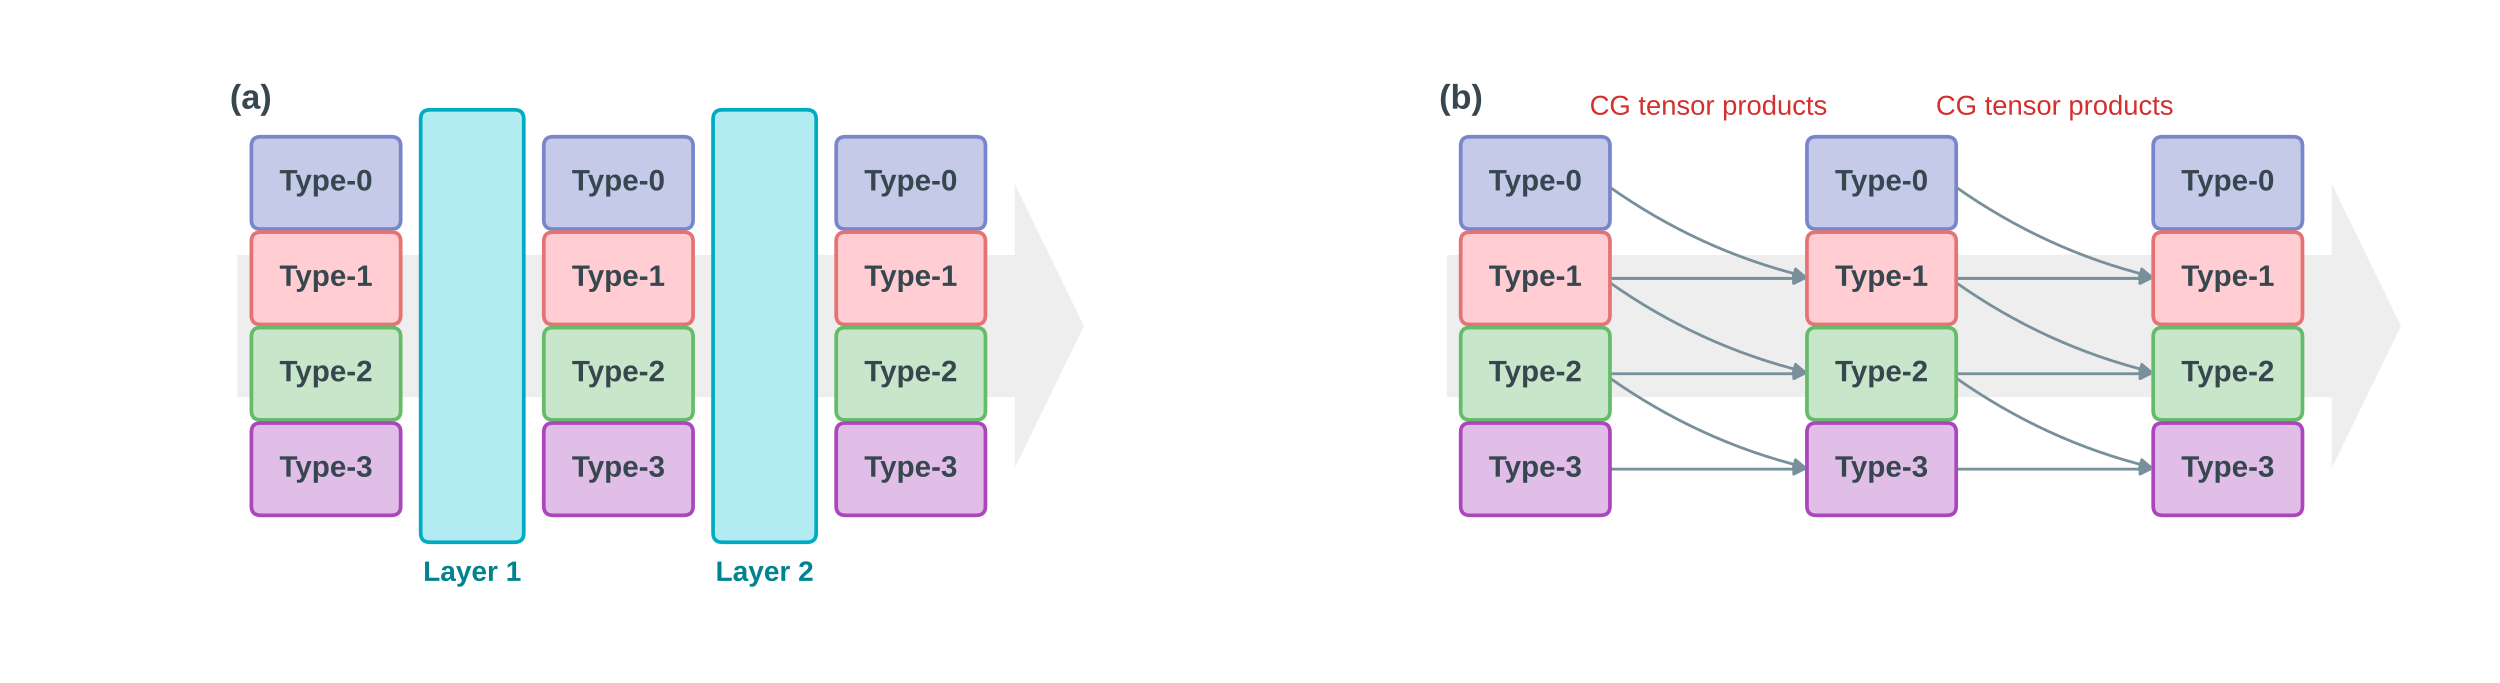
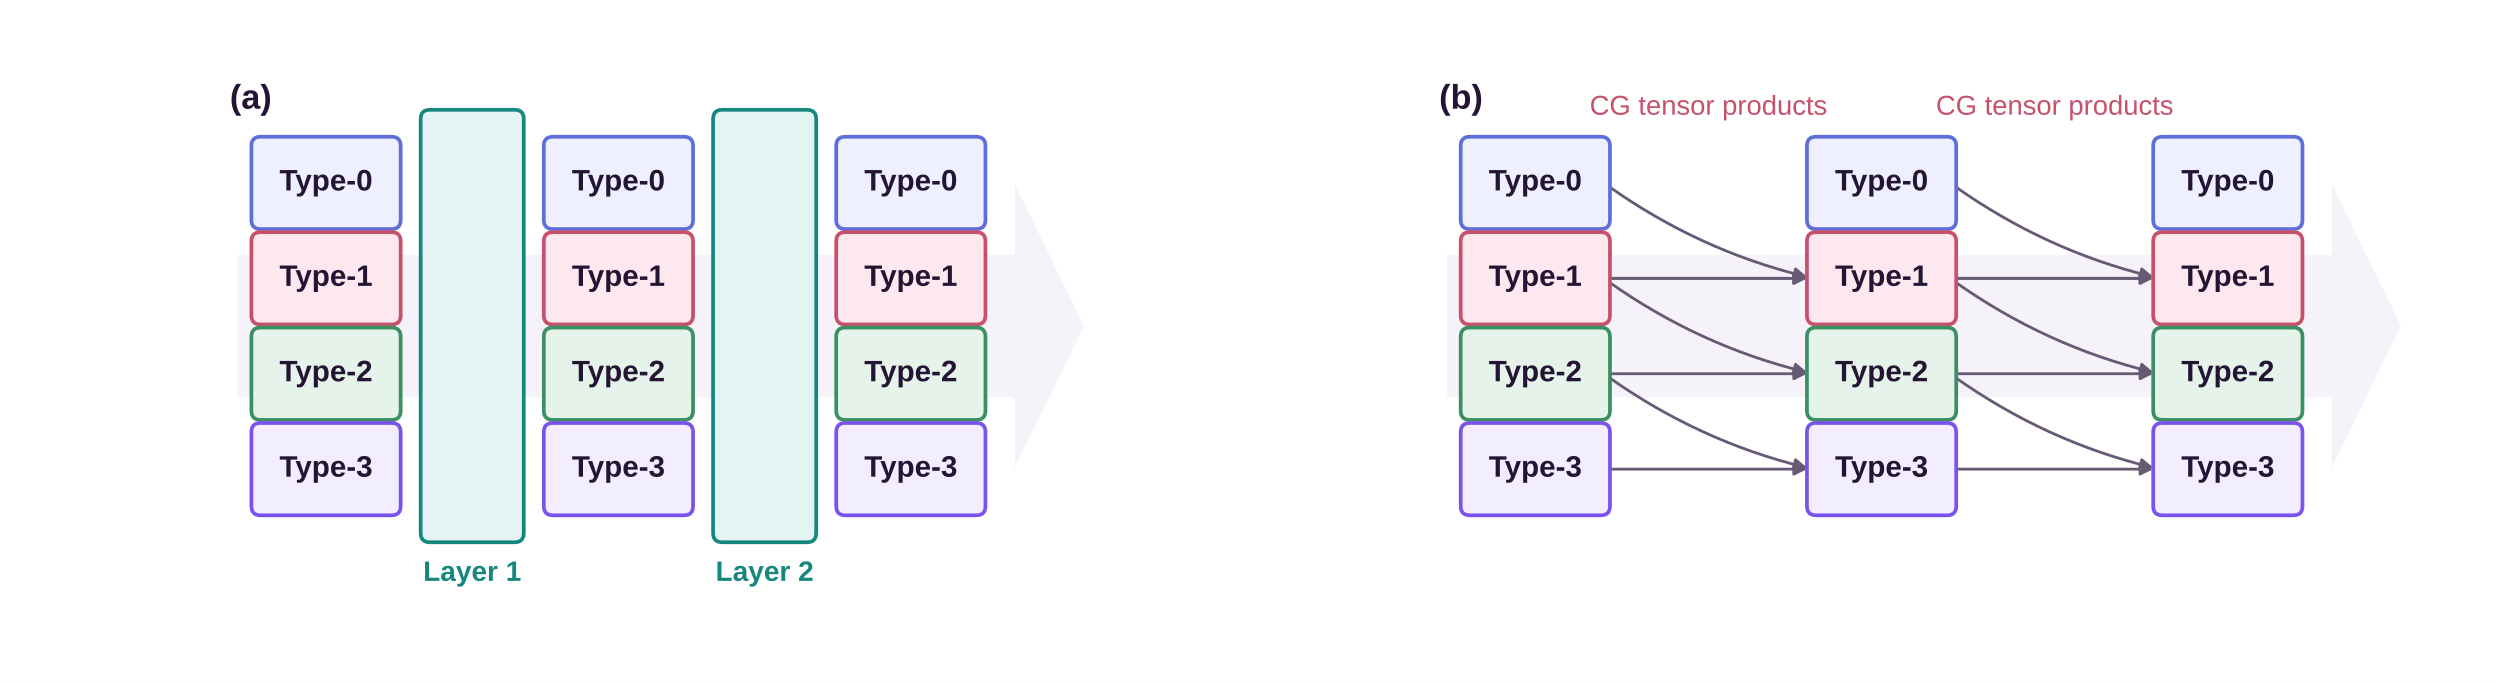
<svg xmlns="http://www.w3.org/2000/svg" width="802.8pt" height="219.272pt" viewBox="0 0 802.8 219.272" version="1.1">
  <defs>
    <style type="text/css">*{stroke-linejoin: round; stroke-linecap: butt}</style>
  </defs>
  <g id="figure_1">
    <g id="patch_1">
      <path d="M 0 219.272  L 802.8 219.272  L 802.8 0  L 0 0  z " style="fill: #ffffff" />
    </g>
    <g id="axes_1">
      <g id="patch_2">
-         <path d="M 76.279 127.525  L 325.84 127.525  L 325.84 150.356  L 348.078 104.694  L 325.84 59.032  L 325.84 81.863  L 76.279 81.863  z " clip-path="url(#pf24974227b)" style="fill: #eeeeee" />
+         <path d="M 76.279 127.525  L 325.84 127.525  L 325.84 150.356  L 348.078 104.694  L 325.84 59.032  L 325.84 81.863  L 76.279 81.863  z " clip-path="url(#p11ed052fe6)" style="fill: #f6f2fa" />
      </g>
      <g id="patch_3">
-         <path d="M 138.051 174.127  L 165.231 174.127  Q 168.196 174.127 168.196 171.161  L 168.196 38.227  Q 168.196 35.262 165.231 35.262  L 138.051 35.262  Q 135.086 35.262 135.086 38.227  L 135.086 171.161  Q 135.086 174.127 138.051 174.127  z " clip-path="url(#pf24974227b)" style="fill: #b2ebf2; stroke: #00acc1; stroke-width: 1.2; stroke-linejoin: miter" />
+         <path d="M 138.051 174.127  L 165.231 174.127  Q 168.196 174.127 168.196 171.161  L 168.196 38.227  Q 168.196 35.262 165.231 35.262  L 138.051 35.262  Q 135.086 35.262 135.086 38.227  L 135.086 171.161  Q 135.086 174.127 138.051 174.127  z " clip-path="url(#p11ed052fe6)" style="fill: #e4f4f2; stroke: #16877f; stroke-width: 1.2; stroke-linejoin: miter" />
      </g>
      <g id="patch_4">
-         <path d="M 231.946 174.127  L 259.126 174.127  Q 262.091 174.127 262.091 171.161  L 262.091 38.227  Q 262.091 35.262 259.126 35.262  L 231.946 35.262  Q 228.981 35.262 228.981 38.227  L 228.981 171.161  Q 228.981 174.127 231.946 174.127  z " clip-path="url(#pf24974227b)" style="fill: #b2ebf2; stroke: #00acc1; stroke-width: 1.2; stroke-linejoin: miter" />
+         <path d="M 231.946 174.127  L 259.126 174.127  Q 262.091 174.127 262.091 171.161  L 262.091 38.227  Q 262.091 35.262 259.126 35.262  L 231.946 35.262  Q 228.981 35.262 228.981 38.227  L 228.981 171.161  Q 228.981 174.127 231.946 174.127  z " clip-path="url(#p11ed052fe6)" style="fill: #e4f4f2; stroke: #16877f; stroke-width: 1.2; stroke-linejoin: miter" />
      </g>
      <g id="patch_5">
-         <path d="M 83.692 73.561  L 125.697 73.561  Q 128.662 73.561 128.662 70.596  L 128.662 46.875  Q 128.662 43.91 125.697 43.91  L 83.692 43.91  Q 80.726 43.91 80.726 46.875  L 80.726 70.596  Q 80.726 73.561 83.692 73.561  z " clip-path="url(#pf24974227b)" style="fill: #c5cae9; stroke: #7986cb; stroke-width: 1.2; stroke-linejoin: miter" />
+         <path d="M 83.692 73.561  L 125.697 73.561  Q 128.662 73.561 128.662 70.596  L 128.662 46.875  Q 128.662 43.91 125.697 43.91  L 83.692 43.91  Q 80.726 43.91 80.726 46.875  L 80.726 70.596  Q 80.726 73.561 83.692 73.561  z " clip-path="url(#p11ed052fe6)" style="fill: #eef0ff; stroke: #5f6ed8; stroke-width: 1.2; stroke-linejoin: miter" />
      </g>
      <g id="patch_6">
-         <path d="M 83.692 104.2  L 125.697 104.2  Q 128.662 104.2 128.662 101.235  L 128.662 77.514  Q 128.662 74.549 125.697 74.549  L 83.692 74.549  Q 80.726 74.549 80.726 77.514  L 80.726 101.235  Q 80.726 104.2 83.692 104.2  z " clip-path="url(#pf24974227b)" style="fill: #ffcdd2; stroke: #e57373; stroke-width: 1.2; stroke-linejoin: miter" />
+         <path d="M 83.692 104.2  L 125.697 104.2  Q 128.662 104.2 128.662 101.235  L 128.662 77.514  Q 128.662 74.549 125.697 74.549  L 83.692 74.549  Q 80.726 74.549 80.726 77.514  L 80.726 101.235  Q 80.726 104.2 83.692 104.2  z " clip-path="url(#p11ed052fe6)" style="fill: #fce8ee; stroke: #c7506b; stroke-width: 1.2; stroke-linejoin: miter" />
      </g>
      <g id="patch_7">
-         <path d="M 83.692 134.839  L 125.697 134.839  Q 128.662 134.839 128.662 131.874  L 128.662 108.153  Q 128.662 105.188 125.697 105.188  L 83.692 105.188  Q 80.726 105.188 80.726 108.153  L 80.726 131.874  Q 80.726 134.839 83.692 134.839  z " clip-path="url(#pf24974227b)" style="fill: #c8e6c9; stroke: #66bb6a; stroke-width: 1.2; stroke-linejoin: miter" />
+         <path d="M 83.692 134.839  L 125.697 134.839  Q 128.662 134.839 128.662 131.874  L 128.662 108.153  Q 128.662 105.188 125.697 105.188  L 83.692 105.188  Q 80.726 105.188 80.726 108.153  L 80.726 131.874  Q 80.726 134.839 83.692 134.839  z " clip-path="url(#p11ed052fe6)" style="fill: #e5f3ea; stroke: #3c8f63; stroke-width: 1.2; stroke-linejoin: miter" />
      </g>
      <g id="patch_8">
-         <path d="M 83.692 165.478  L 125.697 165.478  Q 128.662 165.478 128.662 162.513  L 128.662 138.793  Q 128.662 135.828 125.697 135.828  L 83.692 135.828  Q 80.726 135.828 80.726 138.793  L 80.726 162.513  Q 80.726 165.478 83.692 165.478  z " clip-path="url(#pf24974227b)" style="fill: #e1bee7; stroke: #ab47bc; stroke-width: 1.2; stroke-linejoin: miter" />
+         <path d="M 83.692 165.478  L 125.697 165.478  Q 128.662 165.478 128.662 162.513  L 128.662 138.793  Q 128.662 135.828 125.697 135.828  L 83.692 135.828  Q 80.726 135.828 80.726 138.793  L 80.726 162.513  Q 80.726 165.478 83.692 165.478  z " clip-path="url(#p11ed052fe6)" style="fill: #f2edff; stroke: #7a53ec; stroke-width: 1.2; stroke-linejoin: miter" />
      </g>
      <g id="patch_9">
-         <path d="M 177.586 73.561  L 219.591 73.561  Q 222.556 73.561 222.556 70.596  L 222.556 46.875  Q 222.556 43.91 219.591 43.91  L 177.586 43.91  Q 174.621 43.91 174.621 46.875  L 174.621 70.596  Q 174.621 73.561 177.586 73.561  z " clip-path="url(#pf24974227b)" style="fill: #c5cae9; stroke: #7986cb; stroke-width: 1.2; stroke-linejoin: miter" />
+         <path d="M 177.586 73.561  L 219.591 73.561  Q 222.556 73.561 222.556 70.596  L 222.556 46.875  Q 222.556 43.91 219.591 43.91  L 177.586 43.91  Q 174.621 43.91 174.621 46.875  L 174.621 70.596  Q 174.621 73.561 177.586 73.561  z " clip-path="url(#p11ed052fe6)" style="fill: #eef0ff; stroke: #5f6ed8; stroke-width: 1.2; stroke-linejoin: miter" />
      </g>
      <g id="patch_10">
-         <path d="M 177.586 104.2  L 219.591 104.2  Q 222.556 104.2 222.556 101.235  L 222.556 77.514  Q 222.556 74.549 219.591 74.549  L 177.586 74.549  Q 174.621 74.549 174.621 77.514  L 174.621 101.235  Q 174.621 104.2 177.586 104.2  z " clip-path="url(#pf24974227b)" style="fill: #ffcdd2; stroke: #e57373; stroke-width: 1.2; stroke-linejoin: miter" />
+         <path d="M 177.586 104.2  L 219.591 104.2  Q 222.556 104.2 222.556 101.235  L 222.556 77.514  Q 222.556 74.549 219.591 74.549  L 177.586 74.549  Q 174.621 74.549 174.621 77.514  L 174.621 101.235  Q 174.621 104.2 177.586 104.2  z " clip-path="url(#p11ed052fe6)" style="fill: #fce8ee; stroke: #c7506b; stroke-width: 1.2; stroke-linejoin: miter" />
      </g>
      <g id="patch_11">
-         <path d="M 177.586 134.839  L 219.591 134.839  Q 222.556 134.839 222.556 131.874  L 222.556 108.153  Q 222.556 105.188 219.591 105.188  L 177.586 105.188  Q 174.621 105.188 174.621 108.153  L 174.621 131.874  Q 174.621 134.839 177.586 134.839  z " clip-path="url(#pf24974227b)" style="fill: #c8e6c9; stroke: #66bb6a; stroke-width: 1.2; stroke-linejoin: miter" />
+         <path d="M 177.586 134.839  L 219.591 134.839  Q 222.556 134.839 222.556 131.874  L 222.556 108.153  Q 222.556 105.188 219.591 105.188  L 177.586 105.188  Q 174.621 105.188 174.621 108.153  L 174.621 131.874  Q 174.621 134.839 177.586 134.839  z " clip-path="url(#p11ed052fe6)" style="fill: #e5f3ea; stroke: #3c8f63; stroke-width: 1.2; stroke-linejoin: miter" />
      </g>
      <g id="patch_12">
-         <path d="M 177.586 165.478  L 219.591 165.478  Q 222.556 165.478 222.556 162.513  L 222.556 138.793  Q 222.556 135.828 219.591 135.828  L 177.586 135.828  Q 174.621 135.828 174.621 138.793  L 174.621 162.513  Q 174.621 165.478 177.586 165.478  z " clip-path="url(#pf24974227b)" style="fill: #e1bee7; stroke: #ab47bc; stroke-width: 1.2; stroke-linejoin: miter" />
+         <path d="M 177.586 165.478  L 219.591 165.478  Q 222.556 165.478 222.556 162.513  L 222.556 138.793  Q 222.556 135.828 219.591 135.828  L 177.586 135.828  Q 174.621 135.828 174.621 138.793  L 174.621 162.513  Q 174.621 165.478 177.586 165.478  z " clip-path="url(#p11ed052fe6)" style="fill: #f2edff; stroke: #7a53ec; stroke-width: 1.2; stroke-linejoin: miter" />
      </g>
      <g id="patch_13">
-         <path d="M 271.48 73.561  L 313.485 73.561  Q 316.45 73.561 316.45 70.596  L 316.45 46.875  Q 316.45 43.91 313.485 43.91  L 271.48 43.91  Q 268.515 43.91 268.515 46.875  L 268.515 70.596  Q 268.515 73.561 271.48 73.561  z " clip-path="url(#pf24974227b)" style="fill: #c5cae9; stroke: #7986cb; stroke-width: 1.2; stroke-linejoin: miter" />
+         <path d="M 271.48 73.561  L 313.485 73.561  Q 316.45 73.561 316.45 70.596  L 316.45 46.875  Q 316.45 43.91 313.485 43.91  L 271.48 43.91  Q 268.515 43.91 268.515 46.875  L 268.515 70.596  Q 268.515 73.561 271.48 73.561  z " clip-path="url(#p11ed052fe6)" style="fill: #eef0ff; stroke: #5f6ed8; stroke-width: 1.2; stroke-linejoin: miter" />
      </g>
      <g id="patch_14">
-         <path d="M 271.48 104.2  L 313.485 104.2  Q 316.45 104.2 316.45 101.235  L 316.45 77.514  Q 316.45 74.549 313.485 74.549  L 271.48 74.549  Q 268.515 74.549 268.515 77.514  L 268.515 101.235  Q 268.515 104.2 271.48 104.2  z " clip-path="url(#pf24974227b)" style="fill: #ffcdd2; stroke: #e57373; stroke-width: 1.2; stroke-linejoin: miter" />
+         <path d="M 271.48 104.2  L 313.485 104.2  Q 316.45 104.2 316.45 101.235  L 316.45 77.514  Q 316.45 74.549 313.485 74.549  L 271.48 74.549  Q 268.515 74.549 268.515 77.514  L 268.515 101.235  Q 268.515 104.2 271.48 104.2  z " clip-path="url(#p11ed052fe6)" style="fill: #fce8ee; stroke: #c7506b; stroke-width: 1.2; stroke-linejoin: miter" />
      </g>
      <g id="patch_15">
-         <path d="M 271.48 134.839  L 313.485 134.839  Q 316.45 134.839 316.45 131.874  L 316.45 108.153  Q 316.45 105.188 313.485 105.188  L 271.48 105.188  Q 268.515 105.188 268.515 108.153  L 268.515 131.874  Q 268.515 134.839 271.48 134.839  z " clip-path="url(#pf24974227b)" style="fill: #c8e6c9; stroke: #66bb6a; stroke-width: 1.2; stroke-linejoin: miter" />
+         <path d="M 271.48 134.839  L 313.485 134.839  Q 316.45 134.839 316.45 131.874  L 316.45 108.153  Q 316.45 105.188 313.485 105.188  L 271.48 105.188  Q 268.515 105.188 268.515 108.153  L 268.515 131.874  Q 268.515 134.839 271.48 134.839  z " clip-path="url(#p11ed052fe6)" style="fill: #e5f3ea; stroke: #3c8f63; stroke-width: 1.2; stroke-linejoin: miter" />
      </g>
      <g id="patch_16">
-         <path d="M 271.48 165.478  L 313.485 165.478  Q 316.45 165.478 316.45 162.513  L 316.45 138.793  Q 316.45 135.828 313.485 135.828  L 271.48 135.828  Q 268.515 135.828 268.515 138.793  L 268.515 162.513  Q 268.515 165.478 271.48 165.478  z " clip-path="url(#pf24974227b)" style="fill: #e1bee7; stroke: #ab47bc; stroke-width: 1.2; stroke-linejoin: miter" />
+         <path d="M 271.48 165.478  L 313.485 165.478  Q 316.45 165.478 316.45 162.513  L 316.45 138.793  Q 316.45 135.828 313.485 135.828  L 271.48 135.828  Q 268.515 135.828 268.515 138.793  L 268.515 162.513  Q 268.515 165.478 271.48 165.478  z " clip-path="url(#p11ed052fe6)" style="fill: #f2edff; stroke: #7a53ec; stroke-width: 1.2; stroke-linejoin: miter" />
      </g>
      <g id="text_1">
-         <text style="font-weight: 700; font-size: 9.5px; font-family: 'Arial'; text-anchor: middle; fill: #37474f" x="104.694" y="61.15" transform="rotate(-0 104.6942 61.14981)">Type-0</text>
+         <text style="font-weight: 700; font-size: 9.5px; font-family: 'Arial'; text-anchor: middle; fill: #231533" x="104.694" y="61.15" transform="rotate(-0 104.6942 61.14981)">Type-0</text>
      </g>
      <g id="text_2">
-         <text style="font-weight: 700; font-size: 9.5px; font-family: 'Arial'; text-anchor: middle; fill: #37474f" x="104.694" y="91.789" transform="rotate(-0 104.6942 91.78898)">Type-1</text>
+         <text style="font-weight: 700; font-size: 9.5px; font-family: 'Arial'; text-anchor: middle; fill: #231533" x="104.694" y="91.789" transform="rotate(-0 104.6942 91.78898)">Type-1</text>
      </g>
      <g id="text_3">
-         <text style="font-weight: 700; font-size: 9.5px; font-family: 'Arial'; text-anchor: middle; fill: #37474f" x="104.694" y="122.428" transform="rotate(-0 104.6942 122.4282)">Type-2</text>
+         <text style="font-weight: 700; font-size: 9.5px; font-family: 'Arial'; text-anchor: middle; fill: #231533" x="104.694" y="122.428" transform="rotate(-0 104.6942 122.4282)">Type-2</text>
      </g>
      <g id="text_4">
-         <text style="font-weight: 700; font-size: 9.5px; font-family: 'Arial'; text-anchor: middle; fill: #37474f" x="104.694" y="153.067" transform="rotate(-0 104.6942 153.0673)">Type-3</text>
+         <text style="font-weight: 700; font-size: 9.5px; font-family: 'Arial'; text-anchor: middle; fill: #231533" x="104.694" y="153.067" transform="rotate(-0 104.6942 153.0673)">Type-3</text>
      </g>
      <g id="text_5">
-         <text style="font-weight: 700; font-size: 9.5px; font-family: 'Arial'; text-anchor: middle; fill: #37474f" x="198.588" y="61.15" transform="rotate(-0 198.5885 61.14981)">Type-0</text>
+         <text style="font-weight: 700; font-size: 9.5px; font-family: 'Arial'; text-anchor: middle; fill: #231533" x="198.588" y="61.15" transform="rotate(-0 198.5885 61.14981)">Type-0</text>
      </g>
      <g id="text_6">
-         <text style="font-weight: 700; font-size: 9.5px; font-family: 'Arial'; text-anchor: middle; fill: #37474f" x="198.588" y="91.789" transform="rotate(-0 198.5885 91.78898)">Type-1</text>
+         <text style="font-weight: 700; font-size: 9.5px; font-family: 'Arial'; text-anchor: middle; fill: #231533" x="198.588" y="91.789" transform="rotate(-0 198.5885 91.78898)">Type-1</text>
      </g>
      <g id="text_7">
-         <text style="font-weight: 700; font-size: 9.5px; font-family: 'Arial'; text-anchor: middle; fill: #37474f" x="198.588" y="122.428" transform="rotate(-0 198.5885 122.4282)">Type-2</text>
+         <text style="font-weight: 700; font-size: 9.5px; font-family: 'Arial'; text-anchor: middle; fill: #231533" x="198.588" y="122.428" transform="rotate(-0 198.5885 122.4282)">Type-2</text>
      </g>
      <g id="text_8">
-         <text style="font-weight: 700; font-size: 9.5px; font-family: 'Arial'; text-anchor: middle; fill: #37474f" x="198.588" y="153.067" transform="rotate(-0 198.5885 153.0673)">Type-3</text>
+         <text style="font-weight: 700; font-size: 9.5px; font-family: 'Arial'; text-anchor: middle; fill: #231533" x="198.588" y="153.067" transform="rotate(-0 198.5885 153.0673)">Type-3</text>
      </g>
      <g id="text_9">
-         <text style="font-weight: 700; font-size: 9.5px; font-family: 'Arial'; text-anchor: middle; fill: #37474f" x="292.483" y="61.15" transform="rotate(-0 292.4827 61.14981)">Type-0</text>
+         <text style="font-weight: 700; font-size: 9.5px; font-family: 'Arial'; text-anchor: middle; fill: #231533" x="292.483" y="61.15" transform="rotate(-0 292.4827 61.14981)">Type-0</text>
      </g>
      <g id="text_10">
-         <text style="font-weight: 700; font-size: 9.5px; font-family: 'Arial'; text-anchor: middle; fill: #37474f" x="292.483" y="91.789" transform="rotate(-0 292.4827 91.78898)">Type-1</text>
+         <text style="font-weight: 700; font-size: 9.5px; font-family: 'Arial'; text-anchor: middle; fill: #231533" x="292.483" y="91.789" transform="rotate(-0 292.4827 91.78898)">Type-1</text>
      </g>
      <g id="text_11">
-         <text style="font-weight: 700; font-size: 9.5px; font-family: 'Arial'; text-anchor: middle; fill: #37474f" x="292.483" y="122.428" transform="rotate(-0 292.4827 122.4282)">Type-2</text>
+         <text style="font-weight: 700; font-size: 9.5px; font-family: 'Arial'; text-anchor: middle; fill: #231533" x="292.483" y="122.428" transform="rotate(-0 292.4827 122.4282)">Type-2</text>
      </g>
      <g id="text_12">
-         <text style="font-weight: 700; font-size: 9.5px; font-family: 'Arial'; text-anchor: middle; fill: #37474f" x="292.483" y="153.067" transform="rotate(-0 292.4827 153.0673)">Type-3</text>
+         <text style="font-weight: 700; font-size: 9.5px; font-family: 'Arial'; text-anchor: middle; fill: #231533" x="292.483" y="153.067" transform="rotate(-0 292.4827 153.0673)">Type-3</text>
      </g>
      <g id="text_13">
-         <text style="font-weight: 700; font-size: 9px; font-family: 'Arial'; text-anchor: middle; fill: #00838f" x="151.641" y="186.525" transform="rotate(-0 151.6413 186.5255)">Layer 1</text>
+         <text style="font-weight: 700; font-size: 9px; font-family: 'Arial'; text-anchor: middle; fill: #16877f" x="151.641" y="186.525" transform="rotate(-0 151.6413 186.5255)">Layer 1</text>
      </g>
      <g id="text_14">
-         <text style="font-weight: 700; font-size: 9px; font-family: 'Arial'; text-anchor: middle; fill: #00838f" x="245.536" y="186.525" transform="rotate(-0 245.5356 186.5255)">Layer 2</text>
+         <text style="font-weight: 700; font-size: 9px; font-family: 'Arial'; text-anchor: middle; fill: #16877f" x="245.536" y="186.525" transform="rotate(-0 245.5356 186.5255)">Layer 2</text>
      </g>
      <g id="text_15">
-         <text style="font-weight: 700; font-size: 11px; font-family: 'Arial'; text-anchor: start; fill: #37474f" x="73.808" y="34.896" transform="rotate(-0 73.80797 34.896)">(a)</text>
+         <text style="font-weight: 700; font-size: 11px; font-family: 'Arial'; text-anchor: start; fill: #231533" x="73.808" y="34.896" transform="rotate(-0 73.80797 34.896)">(a)</text>
      </g>
    </g>
    <g id="axes_2">
      <g id="patch_17">
-         <path d="M 464.606 127.525  L 748.759 127.525  L 748.759 150.356  L 770.997 104.694  L 748.759 59.032  L 748.759 81.863  L 464.606 81.863  z " clip-path="url(#pe60aade990)" style="fill: #eeeeee" />
+         <path d="M 464.606 127.525  L 748.759 127.525  L 748.759 150.356  L 770.997 104.694  L 748.759 59.032  L 748.759 81.863  L 464.606 81.863  z " clip-path="url(#p1a9450eae7)" style="fill: #f6f2fa" />
      </g>
      <g id="patch_18">
-         <path d="M 516.638 59.896  Q 545.71 80.428 579.3 88.669  " style="fill: none; stroke: #78909c; stroke-width: 0.9; stroke-linecap: round" />
-         <path d="M 576.573 86.352  L 579.3 88.669  L 575.811 89.46  z " style="fill: #78909c; stroke: #78909c; stroke-width: 0.9; stroke-linecap: round" />
+         <path d="M 516.638 59.896  Q 545.71 80.428 579.3 88.669  " style="fill: none; stroke: #665a75; stroke-width: 0.9; stroke-linecap: round" />
+         <path d="M 576.573 86.352  L 579.3 88.669  L 575.811 89.46  z " style="fill: #665a75; stroke: #665a75; stroke-width: 0.9; stroke-linecap: round" />
      </g>
      <g id="patch_19">
-         <path d="M 517.01 89.375  Q 548.614 89.375 579.212 89.375  " style="fill: none; stroke: #78909c; stroke-width: 0.9; stroke-linecap: round" />
-         <path d="M 576.012 87.775  L 579.212 89.375  L 576.012 90.975  z " style="fill: #78909c; stroke: #78909c; stroke-width: 0.9; stroke-linecap: round" />
+         <path d="M 517.01 89.375  Q 548.614 89.375 579.212 89.375  " style="fill: none; stroke: #665a75; stroke-width: 0.9; stroke-linecap: round" />
+         <path d="M 576.012 87.775  L 579.212 89.375  L 576.012 90.975  z " style="fill: #665a75; stroke: #665a75; stroke-width: 0.9; stroke-linecap: round" />
      </g>
      <g id="patch_20">
-         <path d="M 517.01 89.375  Q 548.614 89.375 579.212 89.375  " style="fill: none; stroke: #78909c; stroke-width: 0.9; stroke-linecap: round" />
-         <path d="M 576.012 87.775  L 579.212 89.375  L 576.012 90.975  z " style="fill: #78909c; stroke: #78909c; stroke-width: 0.9; stroke-linecap: round" />
+         <path d="M 517.01 89.375  Q 548.614 89.375 579.212 89.375  " style="fill: none; stroke: #665a75; stroke-width: 0.9; stroke-linecap: round" />
+         <path d="M 576.012 87.775  L 579.212 89.375  L 576.012 90.975  z " style="fill: #665a75; stroke: #665a75; stroke-width: 0.9; stroke-linecap: round" />
      </g>
      <g id="patch_21">
-         <path d="M 516.638 90.536  Q 545.71 111.067 579.3 119.308  " style="fill: none; stroke: #78909c; stroke-width: 0.9; stroke-linecap: round" />
-         <path d="M 576.573 116.991  L 579.3 119.308  L 575.811 120.099  z " style="fill: #78909c; stroke: #78909c; stroke-width: 0.9; stroke-linecap: round" />
+         <path d="M 516.638 90.536  Q 545.71 111.067 579.3 119.308  " style="fill: none; stroke: #665a75; stroke-width: 0.9; stroke-linecap: round" />
+         <path d="M 576.573 116.991  L 579.3 119.308  L 575.811 120.099  z " style="fill: #665a75; stroke: #665a75; stroke-width: 0.9; stroke-linecap: round" />
      </g>
      <g id="patch_22">
-         <path d="M 517.01 120.014  Q 548.614 120.014 579.212 120.014  " style="fill: none; stroke: #78909c; stroke-width: 0.9; stroke-linecap: round" />
-         <path d="M 576.012 118.414  L 579.212 120.014  L 576.012 121.614  z " style="fill: #78909c; stroke: #78909c; stroke-width: 0.9; stroke-linecap: round" />
+         <path d="M 517.01 120.014  Q 548.614 120.014 579.212 120.014  " style="fill: none; stroke: #665a75; stroke-width: 0.9; stroke-linecap: round" />
+         <path d="M 576.012 118.414  L 579.212 120.014  L 576.012 121.614  z " style="fill: #665a75; stroke: #665a75; stroke-width: 0.9; stroke-linecap: round" />
      </g>
      <g id="patch_23">
-         <path d="M 516.638 121.175  Q 545.71 141.707 579.3 149.947  " style="fill: none; stroke: #78909c; stroke-width: 0.9; stroke-linecap: round" />
-         <path d="M 576.573 147.631  L 579.3 149.947  L 575.811 150.739  z " style="fill: #78909c; stroke: #78909c; stroke-width: 0.9; stroke-linecap: round" />
+         <path d="M 516.638 121.175  Q 545.71 141.707 579.3 149.947  " style="fill: none; stroke: #665a75; stroke-width: 0.9; stroke-linecap: round" />
+         <path d="M 576.573 147.631  L 579.3 149.947  L 575.811 150.739  z " style="fill: #665a75; stroke: #665a75; stroke-width: 0.9; stroke-linecap: round" />
      </g>
      <g id="patch_24">
-         <path d="M 517.01 150.653  Q 548.614 150.653 579.212 150.653  " style="fill: none; stroke: #78909c; stroke-width: 0.9; stroke-linecap: round" />
-         <path d="M 576.012 149.053  L 579.212 150.653  L 576.012 152.253  z " style="fill: #78909c; stroke: #78909c; stroke-width: 0.9; stroke-linecap: round" />
+         <path d="M 517.01 150.653  Q 548.614 150.653 579.212 150.653  " style="fill: none; stroke: #665a75; stroke-width: 0.9; stroke-linecap: round" />
+         <path d="M 576.012 149.053  L 579.212 150.653  L 576.012 152.253  z " style="fill: #665a75; stroke: #665a75; stroke-width: 0.9; stroke-linecap: round" />
      </g>
      <g id="patch_25">
-         <path d="M 627.829 59.896  Q 656.901 80.428 690.49 88.669  " style="fill: none; stroke: #78909c; stroke-width: 0.9; stroke-linecap: round" />
-         <path d="M 687.764 86.352  L 690.49 88.669  L 687.001 89.46  z " style="fill: #78909c; stroke: #78909c; stroke-width: 0.9; stroke-linecap: round" />
+         <path d="M 627.829 59.896  Q 656.901 80.428 690.49 88.669  " style="fill: none; stroke: #665a75; stroke-width: 0.9; stroke-linecap: round" />
+         <path d="M 687.764 86.352  L 690.49 88.669  L 687.001 89.46  z " style="fill: #665a75; stroke: #665a75; stroke-width: 0.9; stroke-linecap: round" />
      </g>
      <g id="patch_26">
-         <path d="M 628.2 89.375  Q 659.805 89.375 690.403 89.375  " style="fill: none; stroke: #78909c; stroke-width: 0.9; stroke-linecap: round" />
-         <path d="M 687.203 87.775  L 690.403 89.375  L 687.203 90.975  z " style="fill: #78909c; stroke: #78909c; stroke-width: 0.9; stroke-linecap: round" />
+         <path d="M 628.2 89.375  Q 659.805 89.375 690.403 89.375  " style="fill: none; stroke: #665a75; stroke-width: 0.9; stroke-linecap: round" />
+         <path d="M 687.203 87.775  L 690.403 89.375  L 687.203 90.975  z " style="fill: #665a75; stroke: #665a75; stroke-width: 0.9; stroke-linecap: round" />
      </g>
      <g id="patch_27">
-         <path d="M 628.2 89.375  Q 659.805 89.375 690.403 89.375  " style="fill: none; stroke: #78909c; stroke-width: 0.9; stroke-linecap: round" />
-         <path d="M 687.203 87.775  L 690.403 89.375  L 687.203 90.975  z " style="fill: #78909c; stroke: #78909c; stroke-width: 0.9; stroke-linecap: round" />
+         <path d="M 628.2 89.375  Q 659.805 89.375 690.403 89.375  " style="fill: none; stroke: #665a75; stroke-width: 0.9; stroke-linecap: round" />
+         <path d="M 687.203 87.775  L 690.403 89.375  L 687.203 90.975  z " style="fill: #665a75; stroke: #665a75; stroke-width: 0.9; stroke-linecap: round" />
      </g>
      <g id="patch_28">
-         <path d="M 627.829 90.536  Q 656.901 111.067 690.49 119.308  " style="fill: none; stroke: #78909c; stroke-width: 0.9; stroke-linecap: round" />
-         <path d="M 687.764 116.991  L 690.49 119.308  L 687.001 120.099  z " style="fill: #78909c; stroke: #78909c; stroke-width: 0.9; stroke-linecap: round" />
+         <path d="M 627.829 90.536  Q 656.901 111.067 690.49 119.308  " style="fill: none; stroke: #665a75; stroke-width: 0.9; stroke-linecap: round" />
+         <path d="M 687.764 116.991  L 690.49 119.308  L 687.001 120.099  z " style="fill: #665a75; stroke: #665a75; stroke-width: 0.9; stroke-linecap: round" />
      </g>
      <g id="patch_29">
-         <path d="M 628.2 120.014  Q 659.805 120.014 690.403 120.014  " style="fill: none; stroke: #78909c; stroke-width: 0.9; stroke-linecap: round" />
-         <path d="M 687.203 118.414  L 690.403 120.014  L 687.203 121.614  z " style="fill: #78909c; stroke: #78909c; stroke-width: 0.9; stroke-linecap: round" />
+         <path d="M 628.2 120.014  Q 659.805 120.014 690.403 120.014  " style="fill: none; stroke: #665a75; stroke-width: 0.9; stroke-linecap: round" />
+         <path d="M 687.203 118.414  L 690.403 120.014  L 687.203 121.614  z " style="fill: #665a75; stroke: #665a75; stroke-width: 0.9; stroke-linecap: round" />
      </g>
      <g id="patch_30">
-         <path d="M 627.829 121.175  Q 656.901 141.707 690.49 149.947  " style="fill: none; stroke: #78909c; stroke-width: 0.9; stroke-linecap: round" />
-         <path d="M 687.764 147.631  L 690.49 149.947  L 687.001 150.739  z " style="fill: #78909c; stroke: #78909c; stroke-width: 0.9; stroke-linecap: round" />
+         <path d="M 627.829 121.175  Q 656.901 141.707 690.49 149.947  " style="fill: none; stroke: #665a75; stroke-width: 0.9; stroke-linecap: round" />
+         <path d="M 687.764 147.631  L 690.49 149.947  L 687.001 150.739  z " style="fill: #665a75; stroke: #665a75; stroke-width: 0.9; stroke-linecap: round" />
      </g>
      <g id="patch_31">
-         <path d="M 628.2 150.653  Q 659.805 150.653 690.403 150.653  " style="fill: none; stroke: #78909c; stroke-width: 0.9; stroke-linecap: round" />
-         <path d="M 687.203 149.053  L 690.403 150.653  L 687.203 152.253  z " style="fill: #78909c; stroke: #78909c; stroke-width: 0.9; stroke-linecap: round" />
+         <path d="M 628.2 150.653  Q 659.805 150.653 690.403 150.653  " style="fill: none; stroke: #665a75; stroke-width: 0.9; stroke-linecap: round" />
+         <path d="M 687.203 149.053  L 690.403 150.653  L 687.203 152.253  z " style="fill: #665a75; stroke: #665a75; stroke-width: 0.9; stroke-linecap: round" />
      </g>
      <g id="patch_32">
-         <path d="M 472.018 73.561  L 514.024 73.561  Q 516.989 73.561 516.989 70.596  L 516.989 46.875  Q 516.989 43.91 514.024 43.91  L 472.018 43.91  Q 469.053 43.91 469.053 46.875  L 469.053 70.596  Q 469.053 73.561 472.018 73.561  z " clip-path="url(#pe60aade990)" style="fill: #c5cae9; stroke: #7986cb; stroke-width: 1.2; stroke-linejoin: miter" />
+         <path d="M 472.018 73.561  L 514.024 73.561  Q 516.989 73.561 516.989 70.596  L 516.989 46.875  Q 516.989 43.91 514.024 43.91  L 472.018 43.91  Q 469.053 43.91 469.053 46.875  L 469.053 70.596  Q 469.053 73.561 472.018 73.561  z " clip-path="url(#p1a9450eae7)" style="fill: #eef0ff; stroke: #5f6ed8; stroke-width: 1.2; stroke-linejoin: miter" />
      </g>
      <g id="patch_33">
-         <path d="M 472.018 104.2  L 514.024 104.2  Q 516.989 104.2 516.989 101.235  L 516.989 77.514  Q 516.989 74.549 514.024 74.549  L 472.018 74.549  Q 469.053 74.549 469.053 77.514  L 469.053 101.235  Q 469.053 104.2 472.018 104.2  z " clip-path="url(#pe60aade990)" style="fill: #ffcdd2; stroke: #e57373; stroke-width: 1.2; stroke-linejoin: miter" />
+         <path d="M 472.018 104.2  L 514.024 104.2  Q 516.989 104.2 516.989 101.235  L 516.989 77.514  Q 516.989 74.549 514.024 74.549  L 472.018 74.549  Q 469.053 74.549 469.053 77.514  L 469.053 101.235  Q 469.053 104.2 472.018 104.2  z " clip-path="url(#p1a9450eae7)" style="fill: #fce8ee; stroke: #c7506b; stroke-width: 1.2; stroke-linejoin: miter" />
      </g>
      <g id="patch_34">
-         <path d="M 472.018 134.839  L 514.024 134.839  Q 516.989 134.839 516.989 131.874  L 516.989 108.153  Q 516.989 105.188 514.024 105.188  L 472.018 105.188  Q 469.053 105.188 469.053 108.153  L 469.053 131.874  Q 469.053 134.839 472.018 134.839  z " clip-path="url(#pe60aade990)" style="fill: #c8e6c9; stroke: #66bb6a; stroke-width: 1.2; stroke-linejoin: miter" />
+         <path d="M 472.018 134.839  L 514.024 134.839  Q 516.989 134.839 516.989 131.874  L 516.989 108.153  Q 516.989 105.188 514.024 105.188  L 472.018 105.188  Q 469.053 105.188 469.053 108.153  L 469.053 131.874  Q 469.053 134.839 472.018 134.839  z " clip-path="url(#p1a9450eae7)" style="fill: #e5f3ea; stroke: #3c8f63; stroke-width: 1.2; stroke-linejoin: miter" />
      </g>
      <g id="patch_35">
-         <path d="M 472.018 165.478  L 514.024 165.478  Q 516.989 165.478 516.989 162.513  L 516.989 138.793  Q 516.989 135.828 514.024 135.828  L 472.018 135.828  Q 469.053 135.828 469.053 138.793  L 469.053 162.513  Q 469.053 165.478 472.018 165.478  z " clip-path="url(#pe60aade990)" style="fill: #e1bee7; stroke: #ab47bc; stroke-width: 1.2; stroke-linejoin: miter" />
+         <path d="M 472.018 165.478  L 514.024 165.478  Q 516.989 165.478 516.989 162.513  L 516.989 138.793  Q 516.989 135.828 514.024 135.828  L 472.018 135.828  Q 469.053 135.828 469.053 138.793  L 469.053 162.513  Q 469.053 165.478 472.018 165.478  z " clip-path="url(#p1a9450eae7)" style="fill: #f2edff; stroke: #7a53ec; stroke-width: 1.2; stroke-linejoin: miter" />
      </g>
      <g id="patch_36">
-         <path d="M 583.209 73.561  L 625.214 73.561  Q 628.179 73.561 628.179 70.596  L 628.179 46.875  Q 628.179 43.91 625.214 43.91  L 583.209 43.91  Q 580.244 43.91 580.244 46.875  L 580.244 70.596  Q 580.244 73.561 583.209 73.561  z " clip-path="url(#pe60aade990)" style="fill: #c5cae9; stroke: #7986cb; stroke-width: 1.2; stroke-linejoin: miter" />
+         <path d="M 583.209 73.561  L 625.214 73.561  Q 628.179 73.561 628.179 70.596  L 628.179 46.875  Q 628.179 43.91 625.214 43.91  L 583.209 43.91  Q 580.244 43.91 580.244 46.875  L 580.244 70.596  Q 580.244 73.561 583.209 73.561  z " clip-path="url(#p1a9450eae7)" style="fill: #eef0ff; stroke: #5f6ed8; stroke-width: 1.2; stroke-linejoin: miter" />
      </g>
      <g id="patch_37">
-         <path d="M 583.209 104.2  L 625.214 104.2  Q 628.179 104.2 628.179 101.235  L 628.179 77.514  Q 628.179 74.549 625.214 74.549  L 583.209 74.549  Q 580.244 74.549 580.244 77.514  L 580.244 101.235  Q 580.244 104.2 583.209 104.2  z " clip-path="url(#pe60aade990)" style="fill: #ffcdd2; stroke: #e57373; stroke-width: 1.2; stroke-linejoin: miter" />
+         <path d="M 583.209 104.2  L 625.214 104.2  Q 628.179 104.2 628.179 101.235  L 628.179 77.514  Q 628.179 74.549 625.214 74.549  L 583.209 74.549  Q 580.244 74.549 580.244 77.514  L 580.244 101.235  Q 580.244 104.2 583.209 104.2  z " clip-path="url(#p1a9450eae7)" style="fill: #fce8ee; stroke: #c7506b; stroke-width: 1.2; stroke-linejoin: miter" />
      </g>
      <g id="patch_38">
-         <path d="M 583.209 134.839  L 625.214 134.839  Q 628.179 134.839 628.179 131.874  L 628.179 108.153  Q 628.179 105.188 625.214 105.188  L 583.209 105.188  Q 580.244 105.188 580.244 108.153  L 580.244 131.874  Q 580.244 134.839 583.209 134.839  z " clip-path="url(#pe60aade990)" style="fill: #c8e6c9; stroke: #66bb6a; stroke-width: 1.2; stroke-linejoin: miter" />
+         <path d="M 583.209 134.839  L 625.214 134.839  Q 628.179 134.839 628.179 131.874  L 628.179 108.153  Q 628.179 105.188 625.214 105.188  L 583.209 105.188  Q 580.244 105.188 580.244 108.153  L 580.244 131.874  Q 580.244 134.839 583.209 134.839  z " clip-path="url(#p1a9450eae7)" style="fill: #e5f3ea; stroke: #3c8f63; stroke-width: 1.2; stroke-linejoin: miter" />
      </g>
      <g id="patch_39">
-         <path d="M 583.209 165.478  L 625.214 165.478  Q 628.179 165.478 628.179 162.513  L 628.179 138.793  Q 628.179 135.828 625.214 135.828  L 583.209 135.828  Q 580.244 135.828 580.244 138.793  L 580.244 162.513  Q 580.244 165.478 583.209 165.478  z " clip-path="url(#pe60aade990)" style="fill: #e1bee7; stroke: #ab47bc; stroke-width: 1.2; stroke-linejoin: miter" />
+         <path d="M 583.209 165.478  L 625.214 165.478  Q 628.179 165.478 628.179 162.513  L 628.179 138.793  Q 628.179 135.828 625.214 135.828  L 583.209 135.828  Q 580.244 135.828 580.244 138.793  L 580.244 162.513  Q 580.244 165.478 583.209 165.478  z " clip-path="url(#p1a9450eae7)" style="fill: #f2edff; stroke: #7a53ec; stroke-width: 1.2; stroke-linejoin: miter" />
      </g>
      <g id="patch_40">
-         <path d="M 694.399 73.561  L 736.405 73.561  Q 739.37 73.561 739.37 70.596  L 739.37 46.875  Q 739.37 43.91 736.405 43.91  L 694.399 43.91  Q 691.434 43.91 691.434 46.875  L 691.434 70.596  Q 691.434 73.561 694.399 73.561  z " clip-path="url(#pe60aade990)" style="fill: #c5cae9; stroke: #7986cb; stroke-width: 1.2; stroke-linejoin: miter" />
+         <path d="M 694.399 73.561  L 736.405 73.561  Q 739.37 73.561 739.37 70.596  L 739.37 46.875  Q 739.37 43.91 736.405 43.91  L 694.399 43.91  Q 691.434 43.91 691.434 46.875  L 691.434 70.596  Q 691.434 73.561 694.399 73.561  z " clip-path="url(#p1a9450eae7)" style="fill: #eef0ff; stroke: #5f6ed8; stroke-width: 1.2; stroke-linejoin: miter" />
      </g>
      <g id="patch_41">
-         <path d="M 694.399 104.2  L 736.405 104.2  Q 739.37 104.2 739.37 101.235  L 739.37 77.514  Q 739.37 74.549 736.405 74.549  L 694.399 74.549  Q 691.434 74.549 691.434 77.514  L 691.434 101.235  Q 691.434 104.2 694.399 104.2  z " clip-path="url(#pe60aade990)" style="fill: #ffcdd2; stroke: #e57373; stroke-width: 1.2; stroke-linejoin: miter" />
+         <path d="M 694.399 104.2  L 736.405 104.2  Q 739.37 104.2 739.37 101.235  L 739.37 77.514  Q 739.37 74.549 736.405 74.549  L 694.399 74.549  Q 691.434 74.549 691.434 77.514  L 691.434 101.235  Q 691.434 104.2 694.399 104.2  z " clip-path="url(#p1a9450eae7)" style="fill: #fce8ee; stroke: #c7506b; stroke-width: 1.2; stroke-linejoin: miter" />
      </g>
      <g id="patch_42">
-         <path d="M 694.399 134.839  L 736.405 134.839  Q 739.37 134.839 739.37 131.874  L 739.37 108.153  Q 739.37 105.188 736.405 105.188  L 694.399 105.188  Q 691.434 105.188 691.434 108.153  L 691.434 131.874  Q 691.434 134.839 694.399 134.839  z " clip-path="url(#pe60aade990)" style="fill: #c8e6c9; stroke: #66bb6a; stroke-width: 1.2; stroke-linejoin: miter" />
+         <path d="M 694.399 134.839  L 736.405 134.839  Q 739.37 134.839 739.37 131.874  L 739.37 108.153  Q 739.37 105.188 736.405 105.188  L 694.399 105.188  Q 691.434 105.188 691.434 108.153  L 691.434 131.874  Q 691.434 134.839 694.399 134.839  z " clip-path="url(#p1a9450eae7)" style="fill: #e5f3ea; stroke: #3c8f63; stroke-width: 1.2; stroke-linejoin: miter" />
      </g>
      <g id="patch_43">
-         <path d="M 694.399 165.478  L 736.405 165.478  Q 739.37 165.478 739.37 162.513  L 739.37 138.793  Q 739.37 135.828 736.405 135.828  L 694.399 135.828  Q 691.434 135.828 691.434 138.793  L 691.434 162.513  Q 691.434 165.478 694.399 165.478  z " clip-path="url(#pe60aade990)" style="fill: #e1bee7; stroke: #ab47bc; stroke-width: 1.2; stroke-linejoin: miter" />
+         <path d="M 694.399 165.478  L 736.405 165.478  Q 739.37 165.478 739.37 162.513  L 739.37 138.793  Q 739.37 135.828 736.405 135.828  L 694.399 135.828  Q 691.434 135.828 691.434 138.793  L 691.434 162.513  Q 691.434 165.478 694.399 165.478  z " clip-path="url(#p1a9450eae7)" style="fill: #f2edff; stroke: #7a53ec; stroke-width: 1.2; stroke-linejoin: miter" />
      </g>
      <g id="text_16">
-         <text style="font-weight: 700; font-size: 9.5px; font-family: 'Arial'; text-anchor: middle; fill: #37474f" x="493.021" y="61.15" transform="rotate(-0 493.021 61.14981)">Type-0</text>
+         <text style="font-weight: 700; font-size: 9.5px; font-family: 'Arial'; text-anchor: middle; fill: #231533" x="493.021" y="61.15" transform="rotate(-0 493.021 61.14981)">Type-0</text>
      </g>
      <g id="text_17">
-         <text style="font-weight: 700; font-size: 9.5px; font-family: 'Arial'; text-anchor: middle; fill: #37474f" x="493.021" y="91.789" transform="rotate(-0 493.021 91.78898)">Type-1</text>
+         <text style="font-weight: 700; font-size: 9.5px; font-family: 'Arial'; text-anchor: middle; fill: #231533" x="493.021" y="91.789" transform="rotate(-0 493.021 91.78898)">Type-1</text>
      </g>
      <g id="text_18">
-         <text style="font-weight: 700; font-size: 9.5px; font-family: 'Arial'; text-anchor: middle; fill: #37474f" x="493.021" y="122.428" transform="rotate(-0 493.021 122.4282)">Type-2</text>
+         <text style="font-weight: 700; font-size: 9.5px; font-family: 'Arial'; text-anchor: middle; fill: #231533" x="493.021" y="122.428" transform="rotate(-0 493.021 122.4282)">Type-2</text>
      </g>
      <g id="text_19">
-         <text style="font-weight: 700; font-size: 9.5px; font-family: 'Arial'; text-anchor: middle; fill: #37474f" x="493.021" y="153.067" transform="rotate(-0 493.021 153.0673)">Type-3</text>
+         <text style="font-weight: 700; font-size: 9.5px; font-family: 'Arial'; text-anchor: middle; fill: #231533" x="493.021" y="153.067" transform="rotate(-0 493.021 153.0673)">Type-3</text>
      </g>
      <g id="text_20">
-         <text style="font-weight: 700; font-size: 9.5px; font-family: 'Arial'; text-anchor: middle; fill: #37474f" x="604.212" y="61.15" transform="rotate(-0 604.2115 61.14981)">Type-0</text>
+         <text style="font-weight: 700; font-size: 9.5px; font-family: 'Arial'; text-anchor: middle; fill: #231533" x="604.212" y="61.15" transform="rotate(-0 604.2115 61.14981)">Type-0</text>
      </g>
      <g id="text_21">
-         <text style="font-weight: 700; font-size: 9.5px; font-family: 'Arial'; text-anchor: middle; fill: #37474f" x="604.212" y="91.789" transform="rotate(-0 604.2115 91.78898)">Type-1</text>
+         <text style="font-weight: 700; font-size: 9.5px; font-family: 'Arial'; text-anchor: middle; fill: #231533" x="604.212" y="91.789" transform="rotate(-0 604.2115 91.78898)">Type-1</text>
      </g>
      <g id="text_22">
-         <text style="font-weight: 700; font-size: 9.5px; font-family: 'Arial'; text-anchor: middle; fill: #37474f" x="604.212" y="122.428" transform="rotate(-0 604.2115 122.4282)">Type-2</text>
+         <text style="font-weight: 700; font-size: 9.5px; font-family: 'Arial'; text-anchor: middle; fill: #231533" x="604.212" y="122.428" transform="rotate(-0 604.2115 122.4282)">Type-2</text>
      </g>
      <g id="text_23">
-         <text style="font-weight: 700; font-size: 9.5px; font-family: 'Arial'; text-anchor: middle; fill: #37474f" x="604.212" y="153.067" transform="rotate(-0 604.2115 153.0673)">Type-3</text>
+         <text style="font-weight: 700; font-size: 9.5px; font-family: 'Arial'; text-anchor: middle; fill: #231533" x="604.212" y="153.067" transform="rotate(-0 604.2115 153.0673)">Type-3</text>
      </g>
      <g id="text_24">
-         <text style="font-weight: 700; font-size: 9.5px; font-family: 'Arial'; text-anchor: middle; fill: #37474f" x="715.402" y="61.15" transform="rotate(-0 715.4021 61.14981)">Type-0</text>
+         <text style="font-weight: 700; font-size: 9.5px; font-family: 'Arial'; text-anchor: middle; fill: #231533" x="715.402" y="61.15" transform="rotate(-0 715.4021 61.14981)">Type-0</text>
      </g>
      <g id="text_25">
-         <text style="font-weight: 700; font-size: 9.5px; font-family: 'Arial'; text-anchor: middle; fill: #37474f" x="715.402" y="91.789" transform="rotate(-0 715.4021 91.78898)">Type-1</text>
+         <text style="font-weight: 700; font-size: 9.5px; font-family: 'Arial'; text-anchor: middle; fill: #231533" x="715.402" y="91.789" transform="rotate(-0 715.4021 91.78898)">Type-1</text>
      </g>
      <g id="text_26">
-         <text style="font-weight: 700; font-size: 9.5px; font-family: 'Arial'; text-anchor: middle; fill: #37474f" x="715.402" y="122.428" transform="rotate(-0 715.4021 122.4282)">Type-2</text>
+         <text style="font-weight: 700; font-size: 9.5px; font-family: 'Arial'; text-anchor: middle; fill: #231533" x="715.402" y="122.428" transform="rotate(-0 715.4021 122.4282)">Type-2</text>
      </g>
      <g id="text_27">
-         <text style="font-weight: 700; font-size: 9.5px; font-family: 'Arial'; text-anchor: middle; fill: #37474f" x="715.402" y="153.067" transform="rotate(-0 715.4021 153.0673)">Type-3</text>
+         <text style="font-weight: 700; font-size: 9.5px; font-family: 'Arial'; text-anchor: middle; fill: #231533" x="715.402" y="153.067" transform="rotate(-0 715.4021 153.0673)">Type-3</text>
      </g>
      <g id="text_28">
-         <text style="font-size: 8.8px; font-family: 'Arial'; text-anchor: middle; fill: #d32f2f" x="548.616" y="36.849" transform="rotate(-0 548.6163 36.84921)">CG tensor products</text>
+         <text style="font-size: 8.8px; font-family: 'Arial'; text-anchor: middle; fill: #c7506b" x="548.616" y="36.849" transform="rotate(-0 548.6163 36.84921)">CG tensor products</text>
      </g>
      <g id="text_29">
-         <text style="font-size: 8.8px; font-family: 'Arial'; text-anchor: middle; fill: #d32f2f" x="659.807" y="36.849" transform="rotate(-0 659.8068 36.84921)">CG tensor products</text>
+         <text style="font-size: 8.8px; font-family: 'Arial'; text-anchor: middle; fill: #c7506b" x="659.807" y="36.849" transform="rotate(-0 659.8068 36.84921)">CG tensor products</text>
      </g>
      <g id="text_30">
-         <text style="font-weight: 700; font-size: 11px; font-family: 'Arial'; text-anchor: start; fill: #37474f" x="462.135" y="34.896" transform="rotate(-0 462.1347 34.896)">(b)</text>
+         <text style="font-weight: 700; font-size: 11px; font-family: 'Arial'; text-anchor: start; fill: #231533" x="462.135" y="34.896" transform="rotate(-0 462.1347 34.896)">(b)</text>
      </g>
    </g>
  </g>
  <defs>
-     <clipPath id="pf24974227b">
+     <clipPath id="p11ed052fe6">
      <rect x="10.8" y="10.8" width="375.577" height="197.672" />
    </clipPath>
-     <clipPath id="pe60aade990">
+     <clipPath id="p1a9450eae7">
      <rect x="416.423" y="10.8" width="375.577" height="197.672" />
    </clipPath>
  </defs>
</svg>
